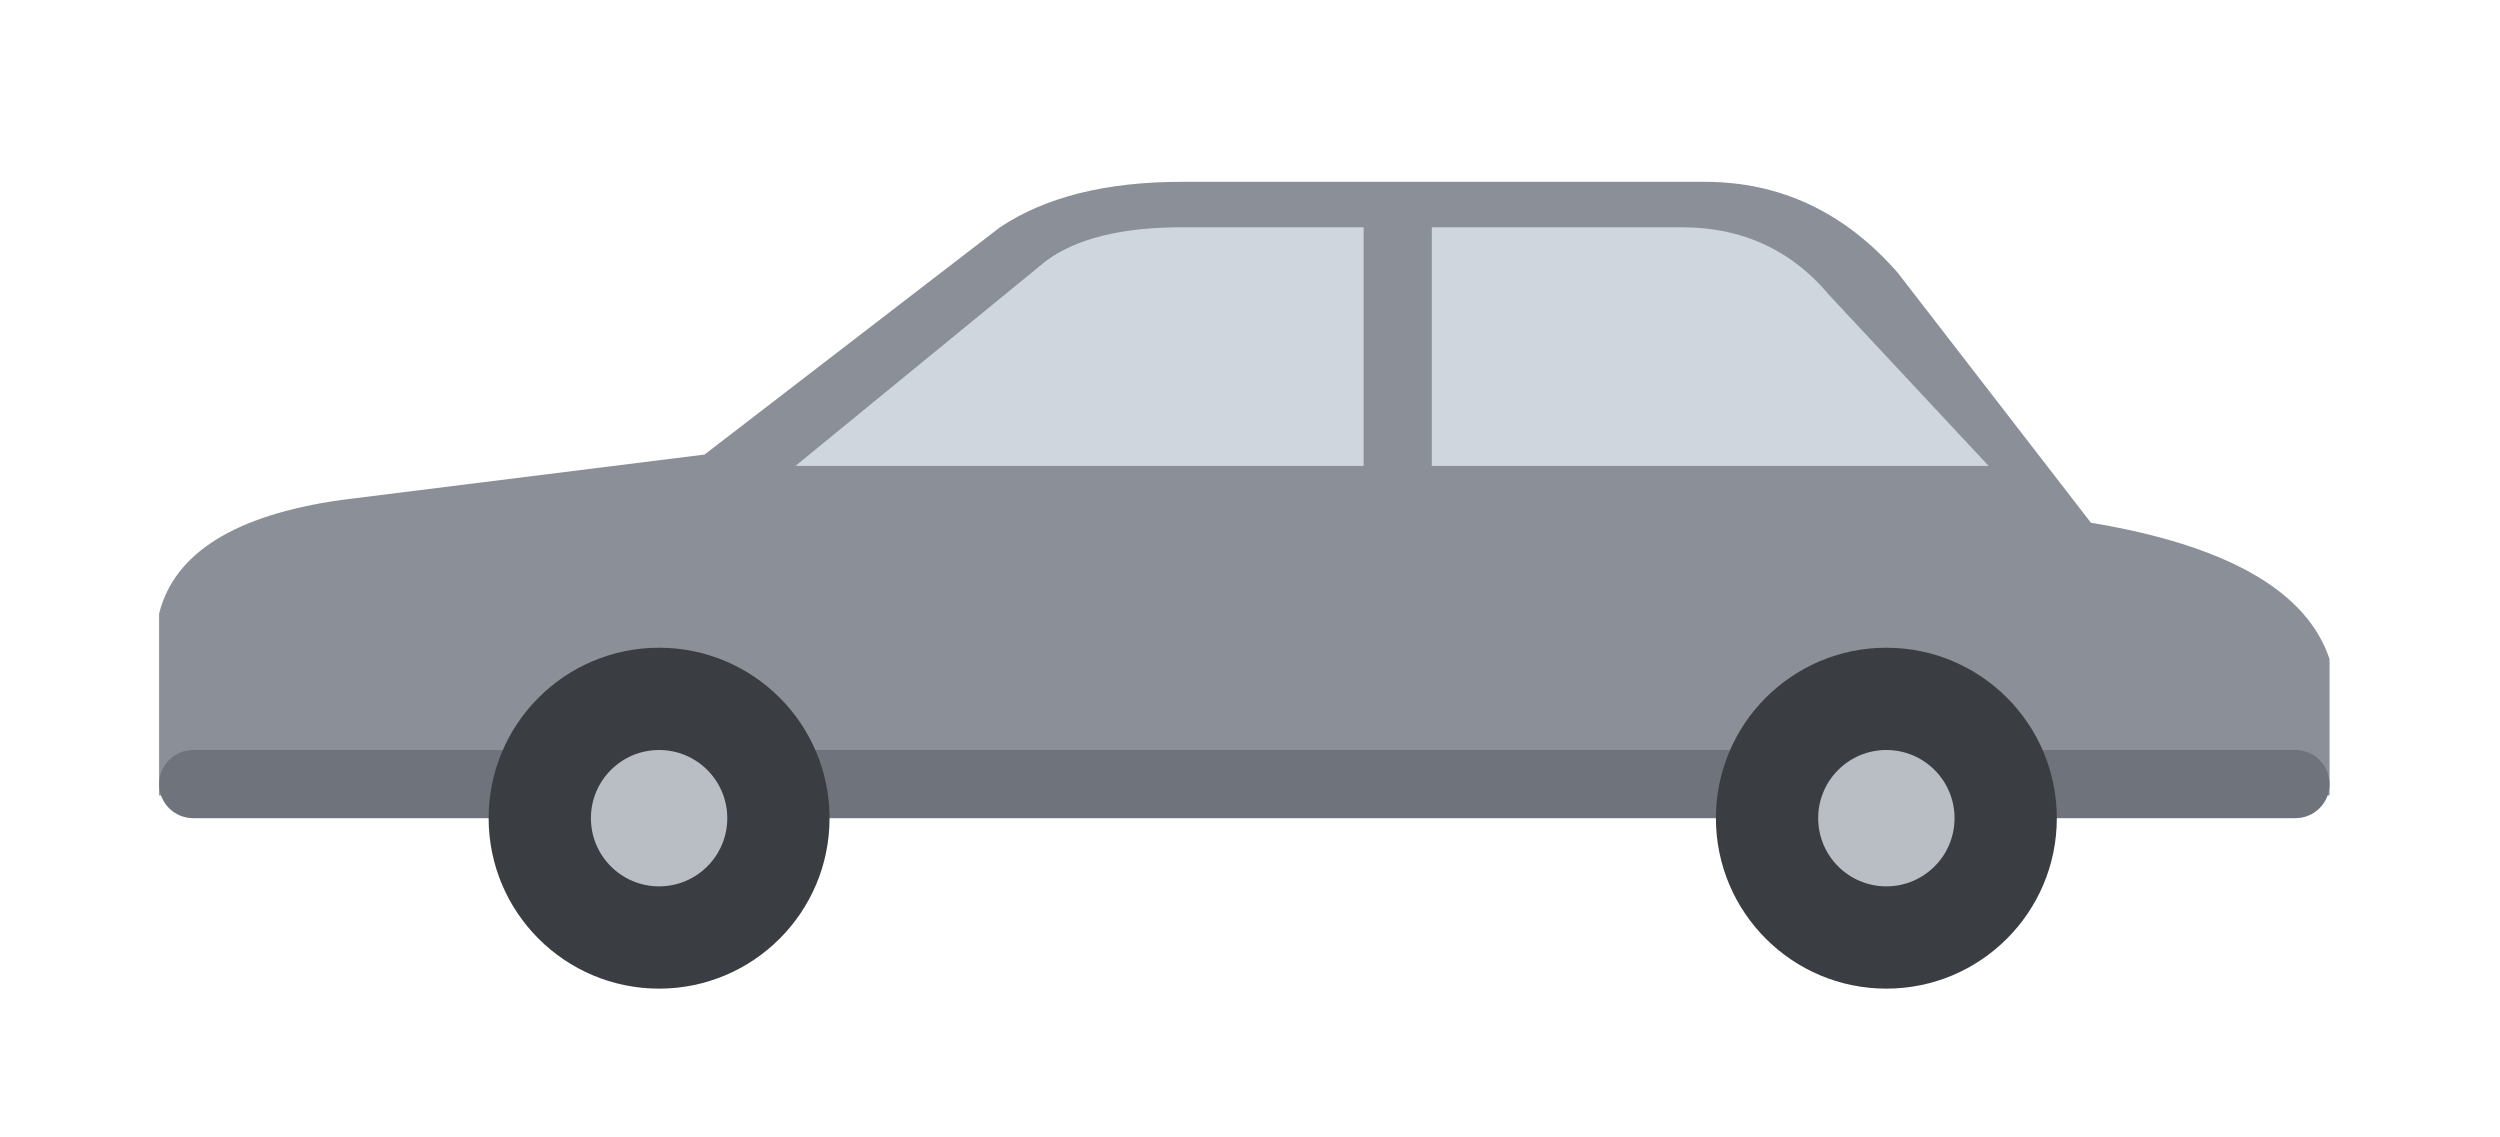
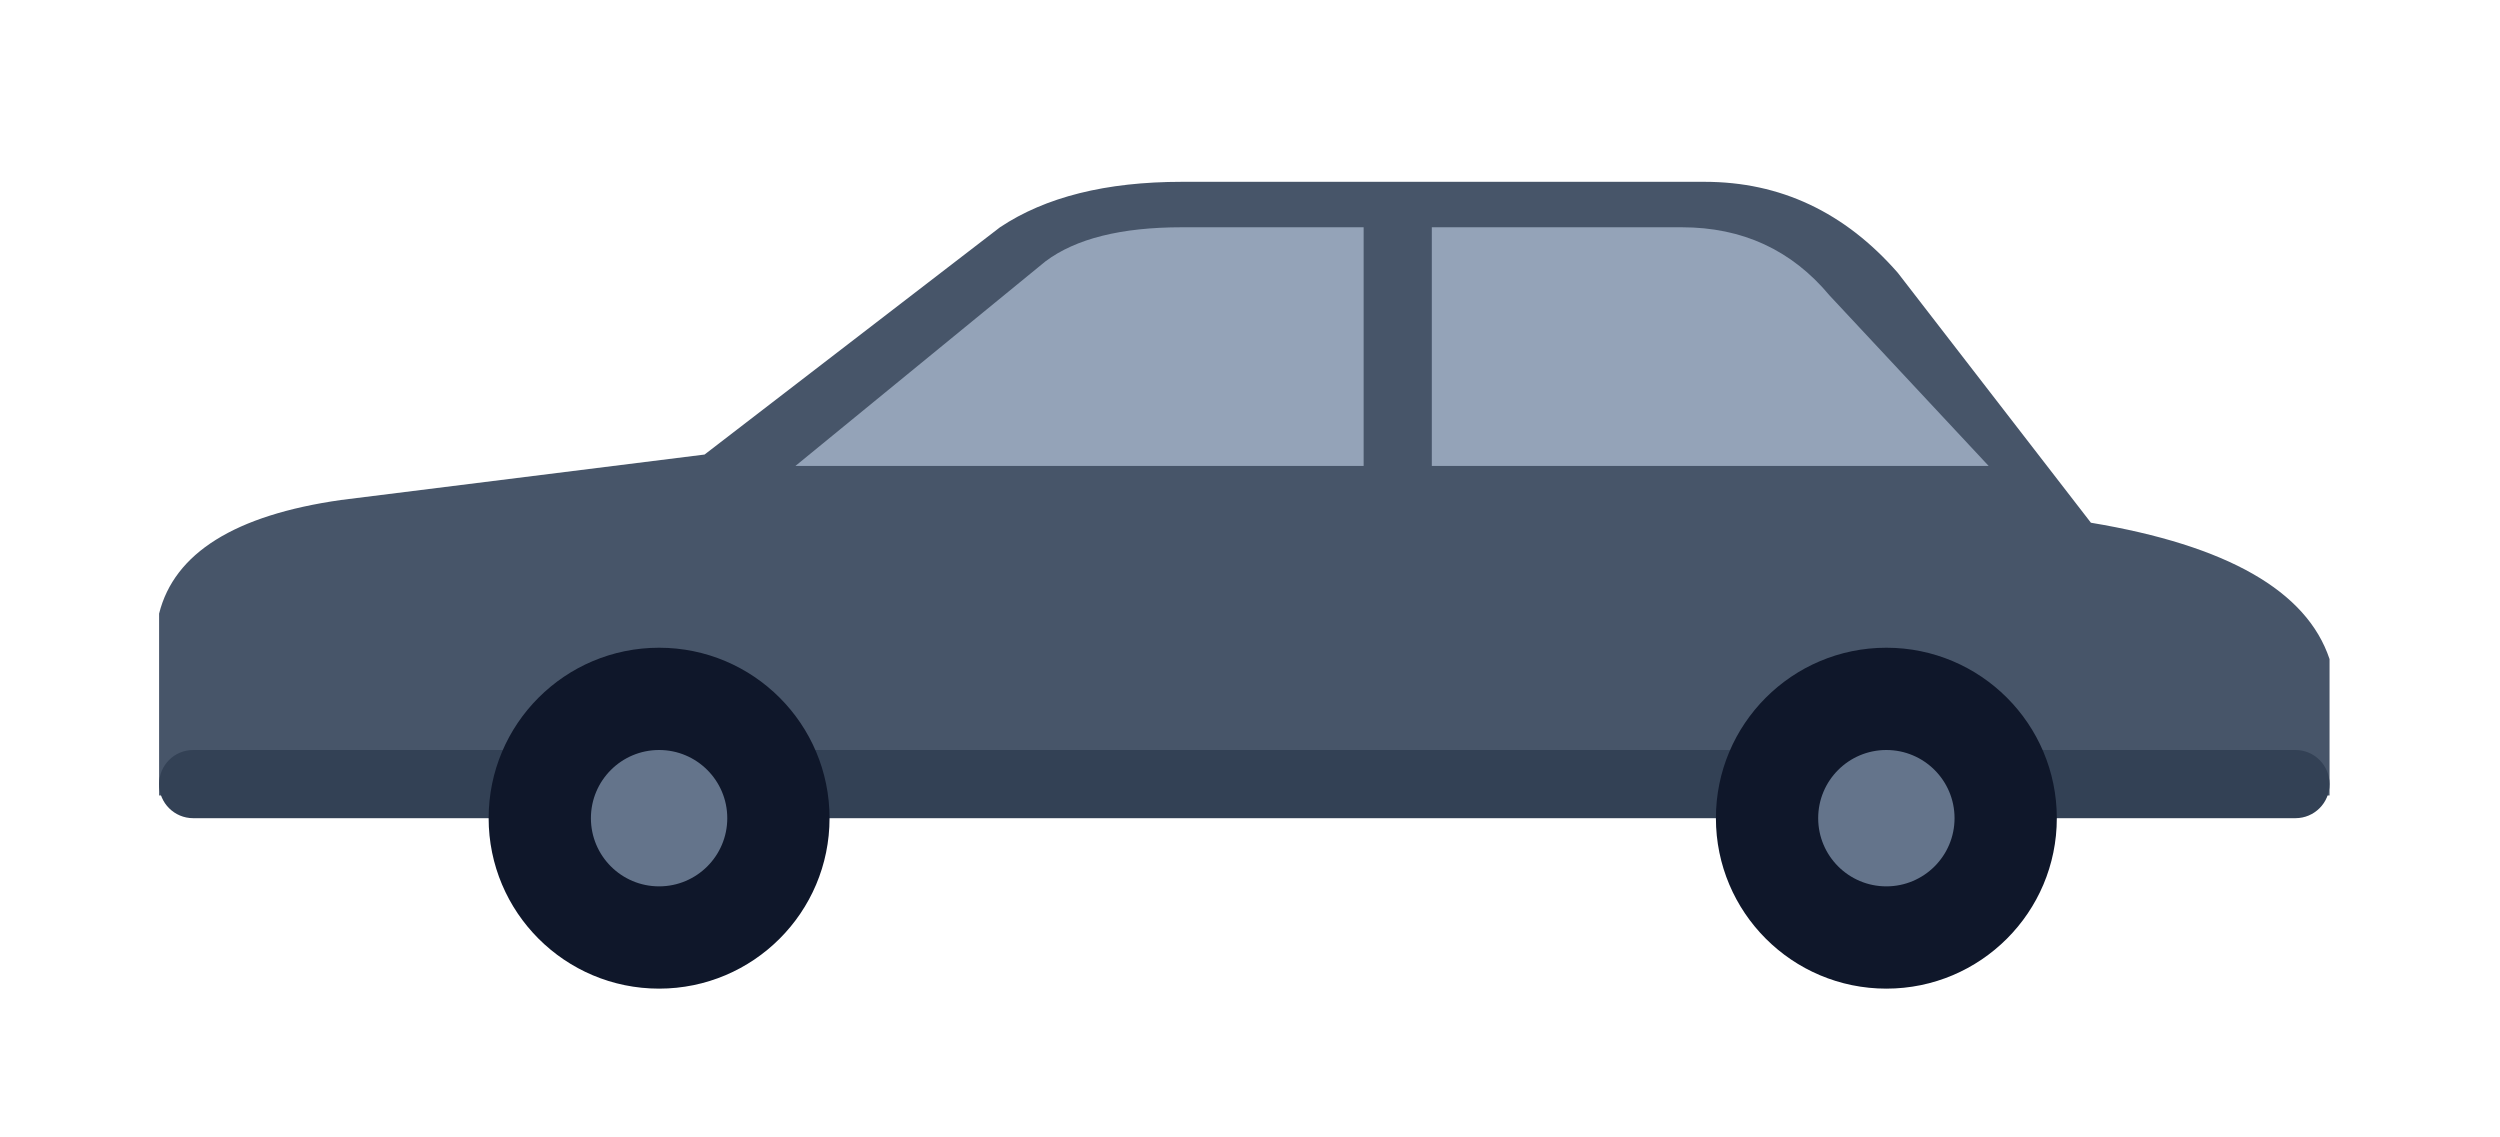
<svg xmlns="http://www.w3.org/2000/svg" viewBox="0 0 220 100" width="440" height="200">
-   <path d="M14 70 L14 54 Q16 46 30 44 L62 40 L88 20 Q94 16 104 16 L150 16 Q160 16 167 24 L184 46 Q202 49 205 58 L205 70 Z" fill="#8a8f98" />
-   <path d="M70 41 L92 23 Q96 20 104 20 L120 20 L120 41 Z" fill="#cfd6de" />
-   <path d="M126 20 L148 20 Q156 20 161 26 L175 41 L126 41 Z" fill="#cfd6de" />
-   <rect x="14" y="66" width="191" height="6" rx="3" fill="#6f747c" />
-   <circle cx="58" cy="72" r="15" fill="#3a3d42" />
-   <circle cx="58" cy="72" r="6" fill="#b9bec5" />
-   <circle cx="166" cy="72" r="15" fill="#3a3d42" />
-   <circle cx="166" cy="72" r="6" fill="#b9bec5" />
+   <path d="M14 70 L14 54 Q16 46 30 44 L62 40 L88 20 Q94 16 104 16 L150 16 Q160 16 167 24 L184 46 Q202 49 205 58 L205 70 Z" fill="#475569" />
+   <path d="M70 41 L92 23 Q96 20 104 20 L120 20 L120 41 Z" fill="#94A3B8" />
+   <path d="M126 20 L148 20 Q156 20 161 26 L175 41 L126 41 Z" fill="#94A3B8" />
+   <rect x="14" y="66" width="191" height="6" rx="3" fill="#334155" />
+   <circle cx="58" cy="72" r="15" fill="#0F172A" />
+   <circle cx="58" cy="72" r="6" fill="#64748B" />
+   <circle cx="166" cy="72" r="15" fill="#0F172A" />
+   <circle cx="166" cy="72" r="6" fill="#64748B" />
</svg>
